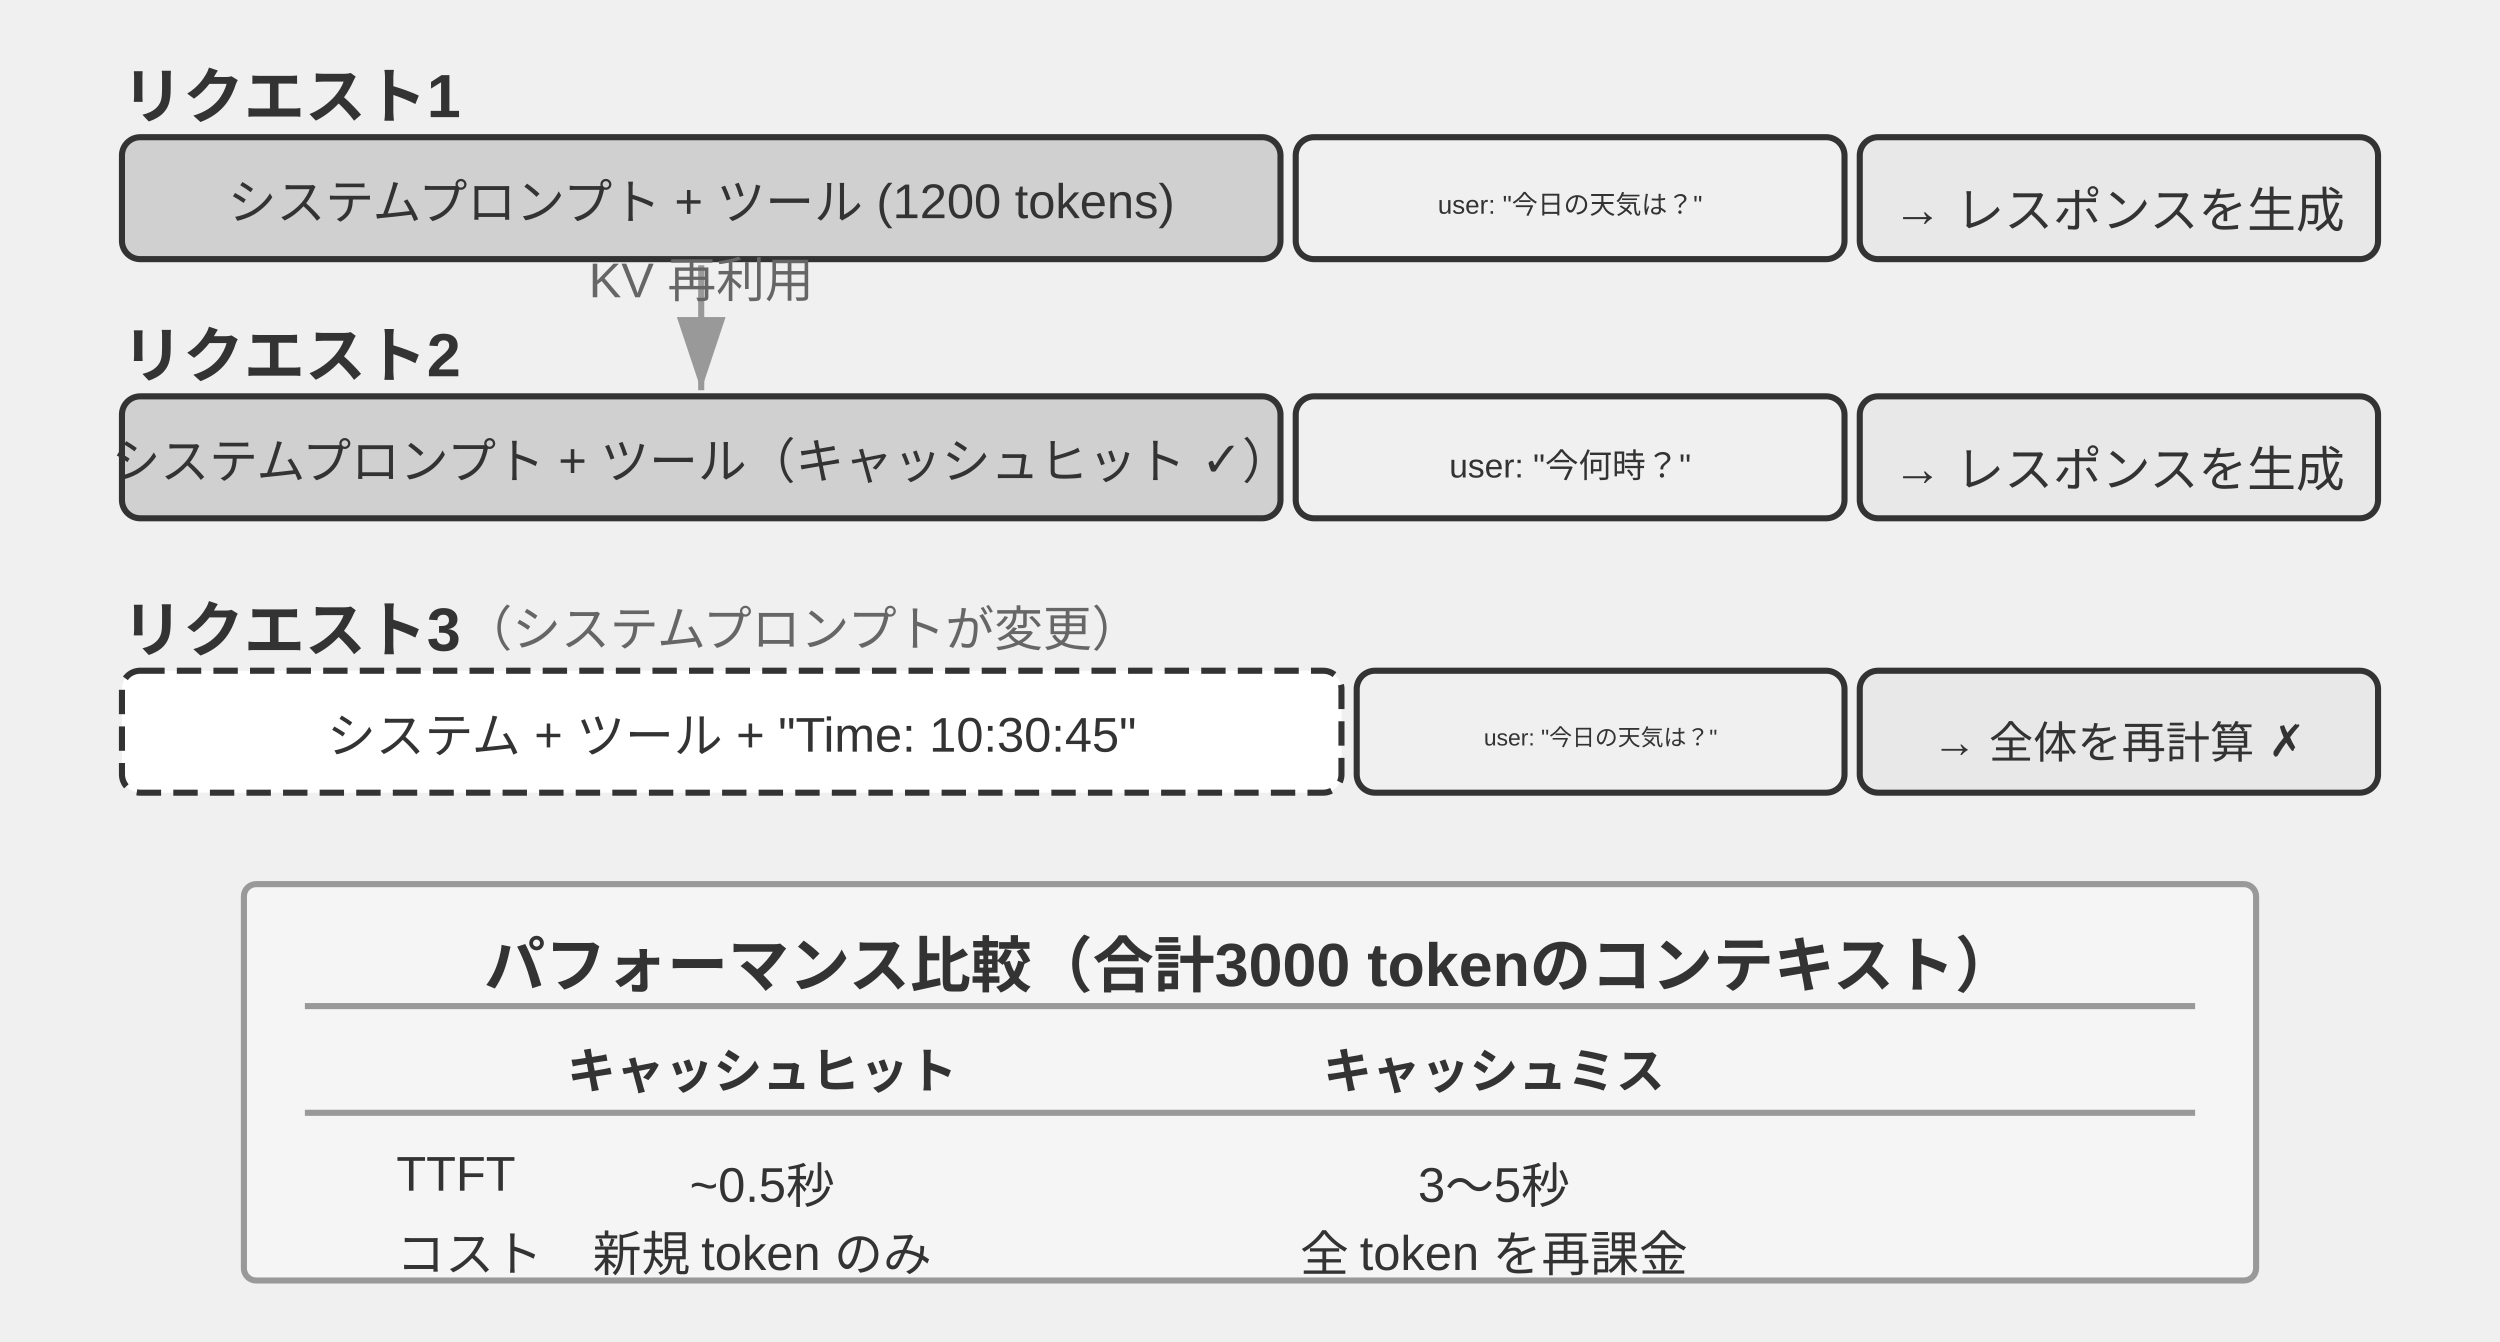
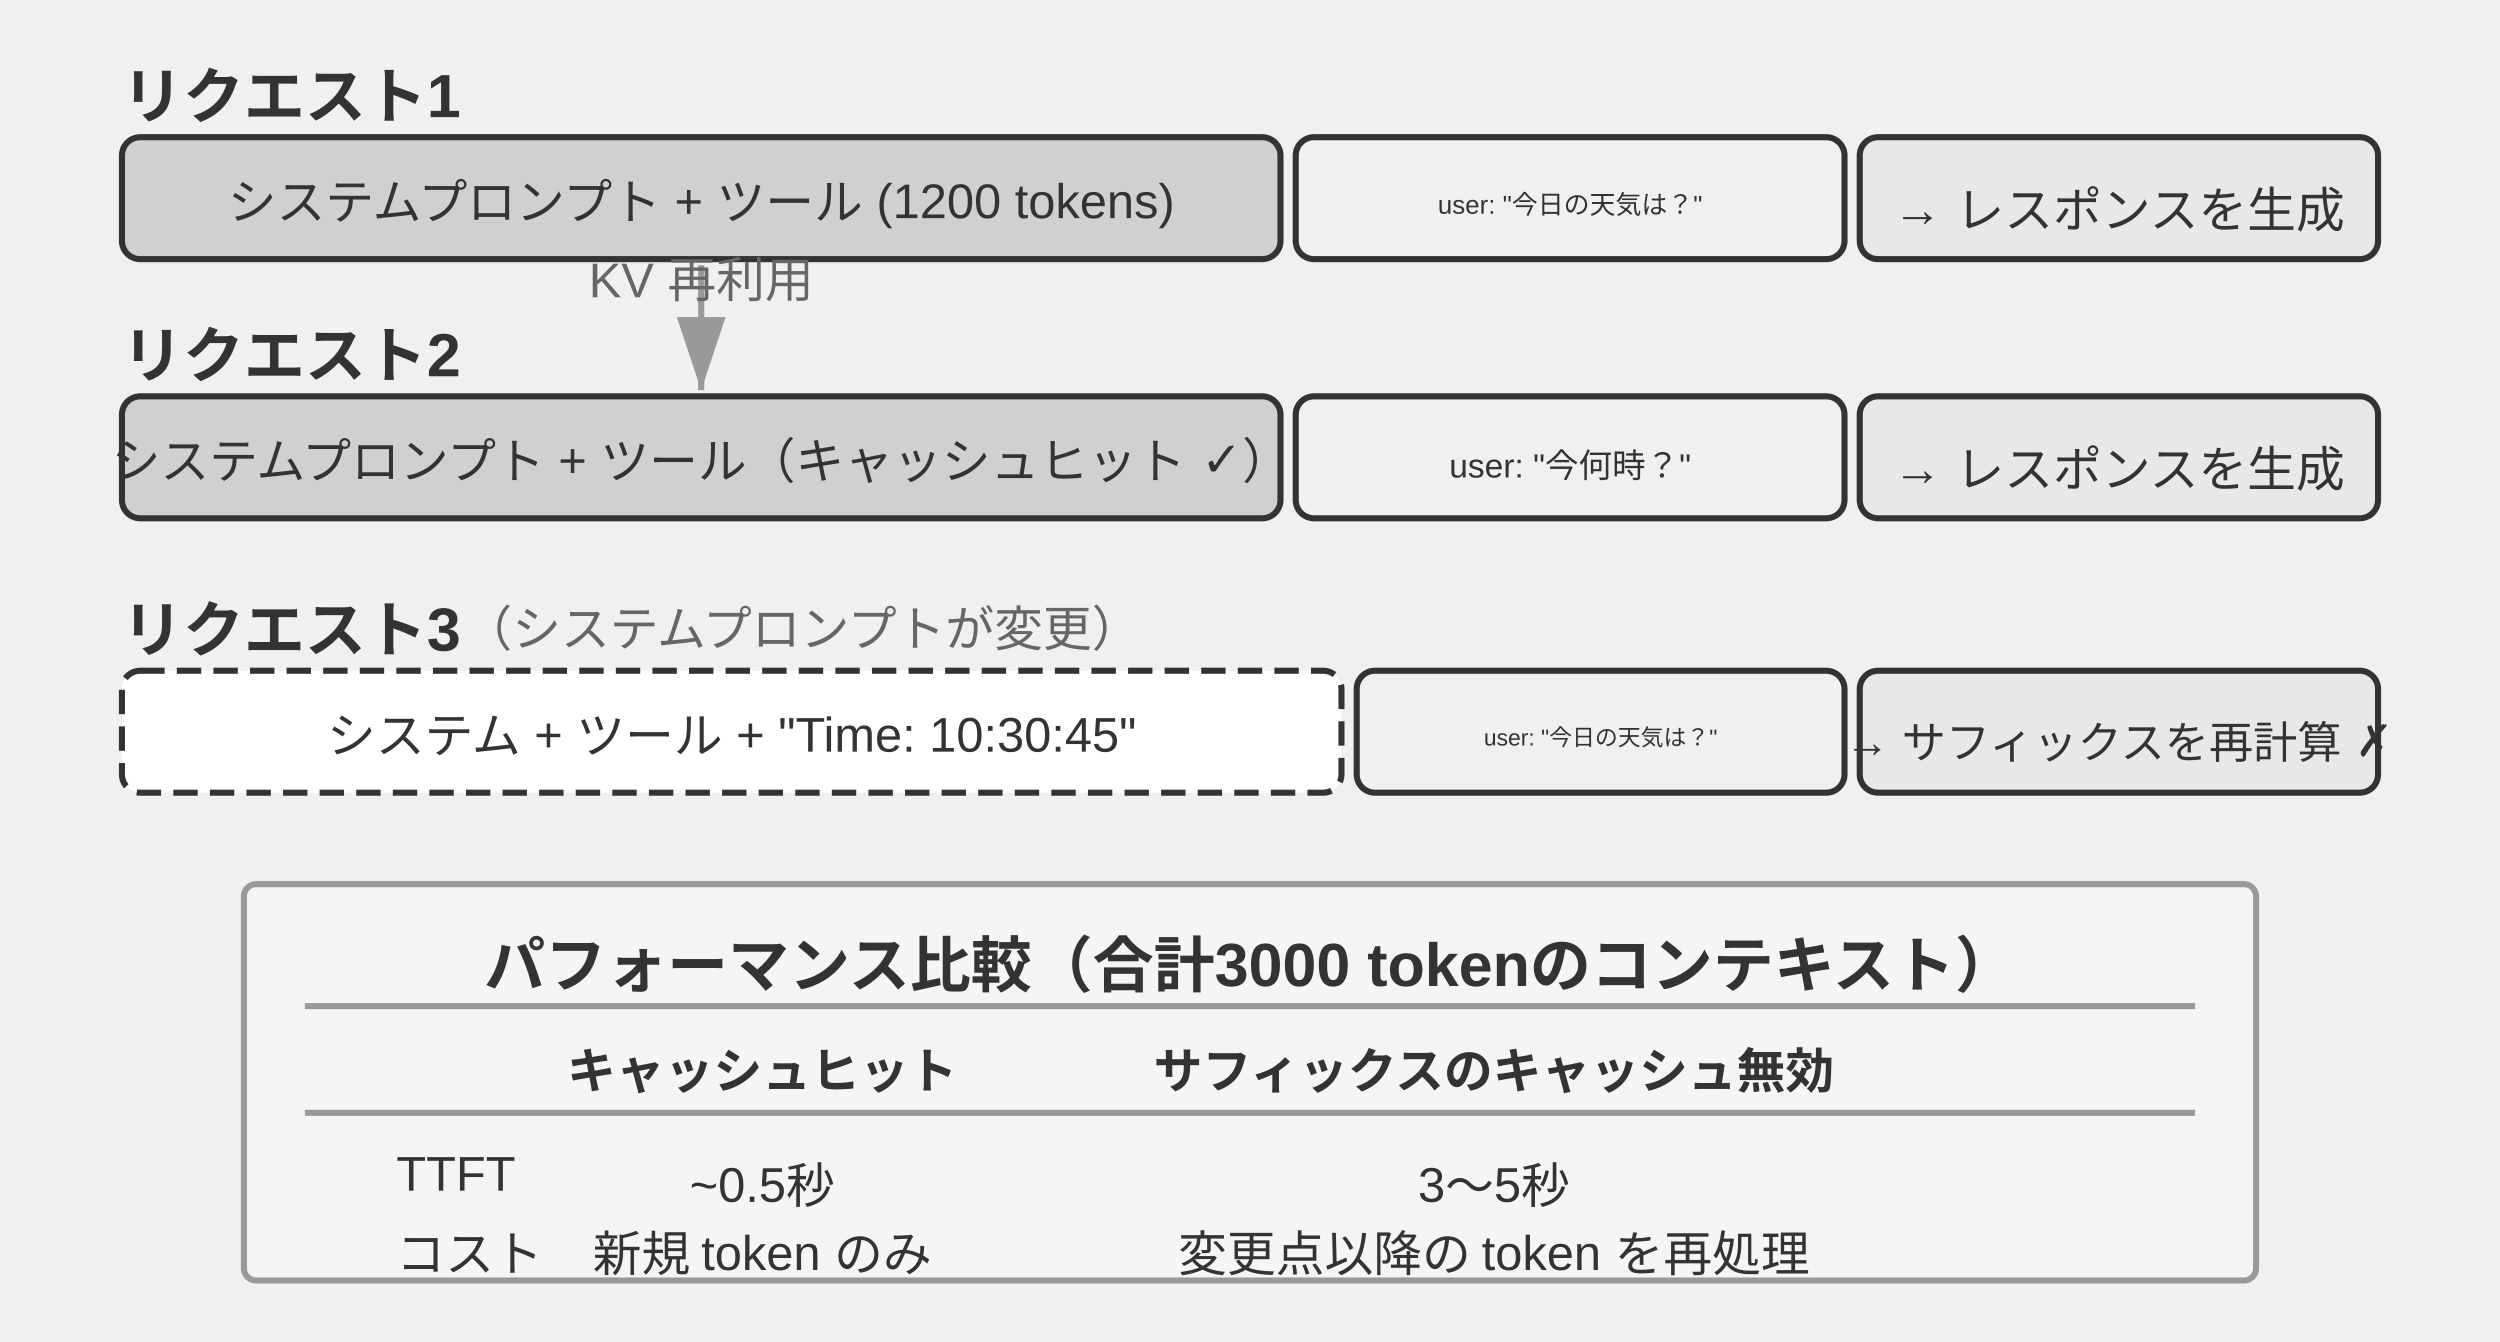
<svg xmlns="http://www.w3.org/2000/svg" viewBox="0 40 820 440" width="820" height="440" style="background:#ffffff">
  <defs>
    <marker id="ah" markerWidth="12" markerHeight="8" refX="12" refY="4" orient="auto">
      <polygon points="0 0, 12 4, 0 8" fill="#333333" />
    </marker>
    <marker id="ah-light" markerWidth="12" markerHeight="8" refX="12" refY="4" orient="auto">
      <polygon points="0 0, 12 4, 0 8" fill="#999999" />
    </marker>
  </defs>
  <text x="40" y="70" font-family="Arial, 'Helvetica Neue', Helvetica, 'PingFang SC', 'Microsoft YaHei', sans-serif" font-size="20" fill="#333333" text-anchor="start" dominant-baseline="central" font-weight="bold">リクエスト1</text>
  <rect x="40" y="85" width="380" height="40" rx="6" fill="#d0d0d0" stroke="#333333" stroke-width="2" />
  <text x="230" y="105" font-family="Arial, 'Helvetica Neue', Helvetica, 'PingFang SC', 'Microsoft YaHei', sans-serif" font-size="16" fill="#333333" text-anchor="middle" dominant-baseline="central" font-weight="normal">システムプロンプト + ツール (1200 tokens)</text>
  <rect x="425" y="85" width="180" height="40" rx="6" fill="#f0f0f0" stroke="#333333" stroke-width="2" />
  <text x="515" y="105" font-family="Arial, 'Helvetica Neue', Helvetica, 'PingFang SC', 'Microsoft YaHei', sans-serif" font-size="8.5" fill="#333333" text-anchor="middle" dominant-baseline="central" font-weight="normal">user: "今日の天気は？"</text>
  <rect x="610" y="85" width="170" height="40" rx="6" fill="#e8e8e8" stroke="#333333" stroke-width="2" />
  <text x="695" y="105" font-family="Arial, 'Helvetica Neue', Helvetica, 'PingFang SC', 'Microsoft YaHei', sans-serif" font-size="16" fill="#333333" text-anchor="middle" dominant-baseline="central" font-weight="normal">→ レスポンスを生成</text>
  <text x="40" y="155" font-family="Arial, 'Helvetica Neue', Helvetica, 'PingFang SC', 'Microsoft YaHei', sans-serif" font-size="20" fill="#333333" text-anchor="start" dominant-baseline="central" font-weight="bold">リクエスト2</text>
  <rect x="40" y="170" width="380" height="40" rx="6" fill="#d0d0d0" stroke="#333333" stroke-width="2" />
  <text x="230" y="190" font-family="Arial, 'Helvetica Neue', Helvetica, 'PingFang SC', 'Microsoft YaHei', sans-serif" font-size="16" fill="#333333" text-anchor="middle" dominant-baseline="central" font-weight="normal">システムプロンプト + ツール（キャッシュヒット ✓）</text>
  <rect x="425" y="170" width="180" height="40" rx="6" fill="#f0f0f0" stroke="#333333" stroke-width="2" />
  <text x="515" y="190" font-family="Arial, 'Helvetica Neue', Helvetica, 'PingFang SC', 'Microsoft YaHei', sans-serif" font-size="11" fill="#333333" text-anchor="middle" dominant-baseline="central" font-weight="normal">user: "今何時？"</text>
  <rect x="610" y="170" width="170" height="40" rx="6" fill="#e8e8e8" stroke="#333333" stroke-width="2" />
  <text x="695" y="190" font-family="Arial, 'Helvetica Neue', Helvetica, 'PingFang SC', 'Microsoft YaHei', sans-serif" font-size="16" fill="#333333" text-anchor="middle" dominant-baseline="central" font-weight="normal">→ レスポンスを生成</text>
  <line x1="230" y1="127" x2="230" y2="168" stroke="#999999" stroke-width="2" marker-end="url(#ah-light)" />
  <text x="230.0" y="137.5" font-family="Arial, 'Helvetica Neue', Helvetica, 'PingFang SC', 'Microsoft YaHei', sans-serif" font-size="16" fill="#666666" text-anchor="middle">KV 再利用</text>
  <text x="40" y="245" font-family="Arial, 'Helvetica Neue', Helvetica, 'PingFang SC', 'Microsoft YaHei', sans-serif" font-size="20" fill="#333333" text-anchor="start" dominant-baseline="central" font-weight="bold">リクエスト3</text>
  <text x="152" y="245" font-family="Arial, 'Helvetica Neue', Helvetica, 'PingFang SC', 'Microsoft YaHei', sans-serif" font-size="16" fill="#666666" text-anchor="start" dominant-baseline="central" font-weight="normal">（システムプロンプトが変更）</text>
  <rect x="40" y="260" width="400" height="40" rx="6" fill="#ffffff" stroke="#333333" stroke-width="2" stroke-dasharray="8,4" />
  <text x="240" y="280" font-family="Arial, 'Helvetica Neue', Helvetica, 'PingFang SC', 'Microsoft YaHei', sans-serif" font-size="16" fill="#333333" text-anchor="middle" dominant-baseline="central" font-weight="normal">システム + ツール + "Time: 10:30:45"</text>
  <rect x="445" y="260" width="160" height="40" rx="6" fill="#f0f0f0" stroke="#333333" stroke-width="2" />
  <text x="525" y="280" font-family="Arial, 'Helvetica Neue', Helvetica, 'PingFang SC', 'Microsoft YaHei', sans-serif" font-size="7.5" fill="#333333" text-anchor="middle" dominant-baseline="central" font-weight="normal">user: "今日の天気は？"</text>
  <rect x="610" y="260" width="170" height="40" rx="6" fill="#e8e8e8" stroke="#333333" stroke-width="2" />
-   <text x="695" y="280" font-family="Arial, 'Helvetica Neue', Helvetica, 'PingFang SC', 'Microsoft YaHei', sans-serif" font-size="14.5" fill="#333333" text-anchor="middle" dominant-baseline="central" font-weight="normal">→ 全体を再計算 ✗</text>
+   <text x="695" y="280" font-family="Arial, 'Helvetica Neue', Helvetica, 'PingFang SC', 'Microsoft YaHei', sans-serif" font-size="14.5" fill="#333333" text-anchor="middle" dominant-baseline="central" font-weight="normal">→ サフィックスを再計算 ✗</text>
  <rect x="80" y="330" width="660" height="130" rx="4" fill="#f5f5f5" stroke="#999999" stroke-width="2" />
  <text x="410" y="355" font-family="Arial, 'Helvetica Neue', Helvetica, 'PingFang SC', 'Microsoft YaHei', sans-serif" font-size="20" fill="#333333" text-anchor="middle" dominant-baseline="central" font-weight="bold">パフォーマンス比較（合計3000 tokenのコンテキスト）</text>
  <line x1="100" y1="370" x2="720" y2="370" stroke="#999999" stroke-width="2" />
  <text x="250" y="390" font-family="Arial, 'Helvetica Neue', Helvetica, 'PingFang SC', 'Microsoft YaHei', sans-serif" font-size="16" fill="#333333" text-anchor="middle" dominant-baseline="central" font-weight="bold">キャッシュヒット</text>
-   <text x="490" y="390" font-family="Arial, 'Helvetica Neue', Helvetica, 'PingFang SC', 'Microsoft YaHei', sans-serif" font-size="16" fill="#333333" text-anchor="middle" dominant-baseline="central" font-weight="bold">キャッシュミス</text>
+   <text x="490" y="390" font-family="Arial, 'Helvetica Neue', Helvetica, 'PingFang SC', 'Microsoft YaHei', sans-serif" font-size="16" fill="#333333" text-anchor="middle" dominant-baseline="central" font-weight="bold">サフィックスのキャッシュ無効</text>
  <line x1="100" y1="405" x2="720" y2="405" stroke="#999999" stroke-width="2" />
  <text x="130" y="425" font-family="Arial, 'Helvetica Neue', Helvetica, 'PingFang SC', 'Microsoft YaHei', sans-serif" font-size="16" fill="#333333" text-anchor="start" dominant-baseline="central" font-weight="normal">TTFT</text>
  <text x="250" y="425" font-family="Arial, 'Helvetica Neue', Helvetica, 'PingFang SC', 'Microsoft YaHei', sans-serif" font-size="16" fill="#333333" text-anchor="middle" dominant-baseline="central" font-weight="normal">~0.5秒</text>
  <text x="490" y="425" font-family="Arial, 'Helvetica Neue', Helvetica, 'PingFang SC', 'Microsoft YaHei', sans-serif" font-size="16" fill="#333333" text-anchor="middle" dominant-baseline="central" font-weight="normal">3〜5秒</text>
  <text x="130" y="450" font-family="Arial, 'Helvetica Neue', Helvetica, 'PingFang SC', 'Microsoft YaHei', sans-serif" font-size="16" fill="#333333" text-anchor="start" dominant-baseline="central" font-weight="normal">コスト</text>
  <text x="250" y="450" font-family="Arial, 'Helvetica Neue', Helvetica, 'PingFang SC', 'Microsoft YaHei', sans-serif" font-size="16" fill="#333333" text-anchor="middle" dominant-baseline="central" font-weight="normal">新規 token のみ</text>
-   <text x="490" y="450" font-family="Arial, 'Helvetica Neue', Helvetica, 'PingFang SC', 'Microsoft YaHei', sans-serif" font-size="16" fill="#333333" text-anchor="middle" dominant-baseline="central" font-weight="normal">全 token を再課金</text>
+   <text x="490" y="450" font-family="Arial, 'Helvetica Neue', Helvetica, 'PingFang SC', 'Microsoft YaHei', sans-serif" font-size="16" fill="#333333" text-anchor="middle" dominant-baseline="central" font-weight="normal">変更点以降の token を再処理</text>
</svg>
